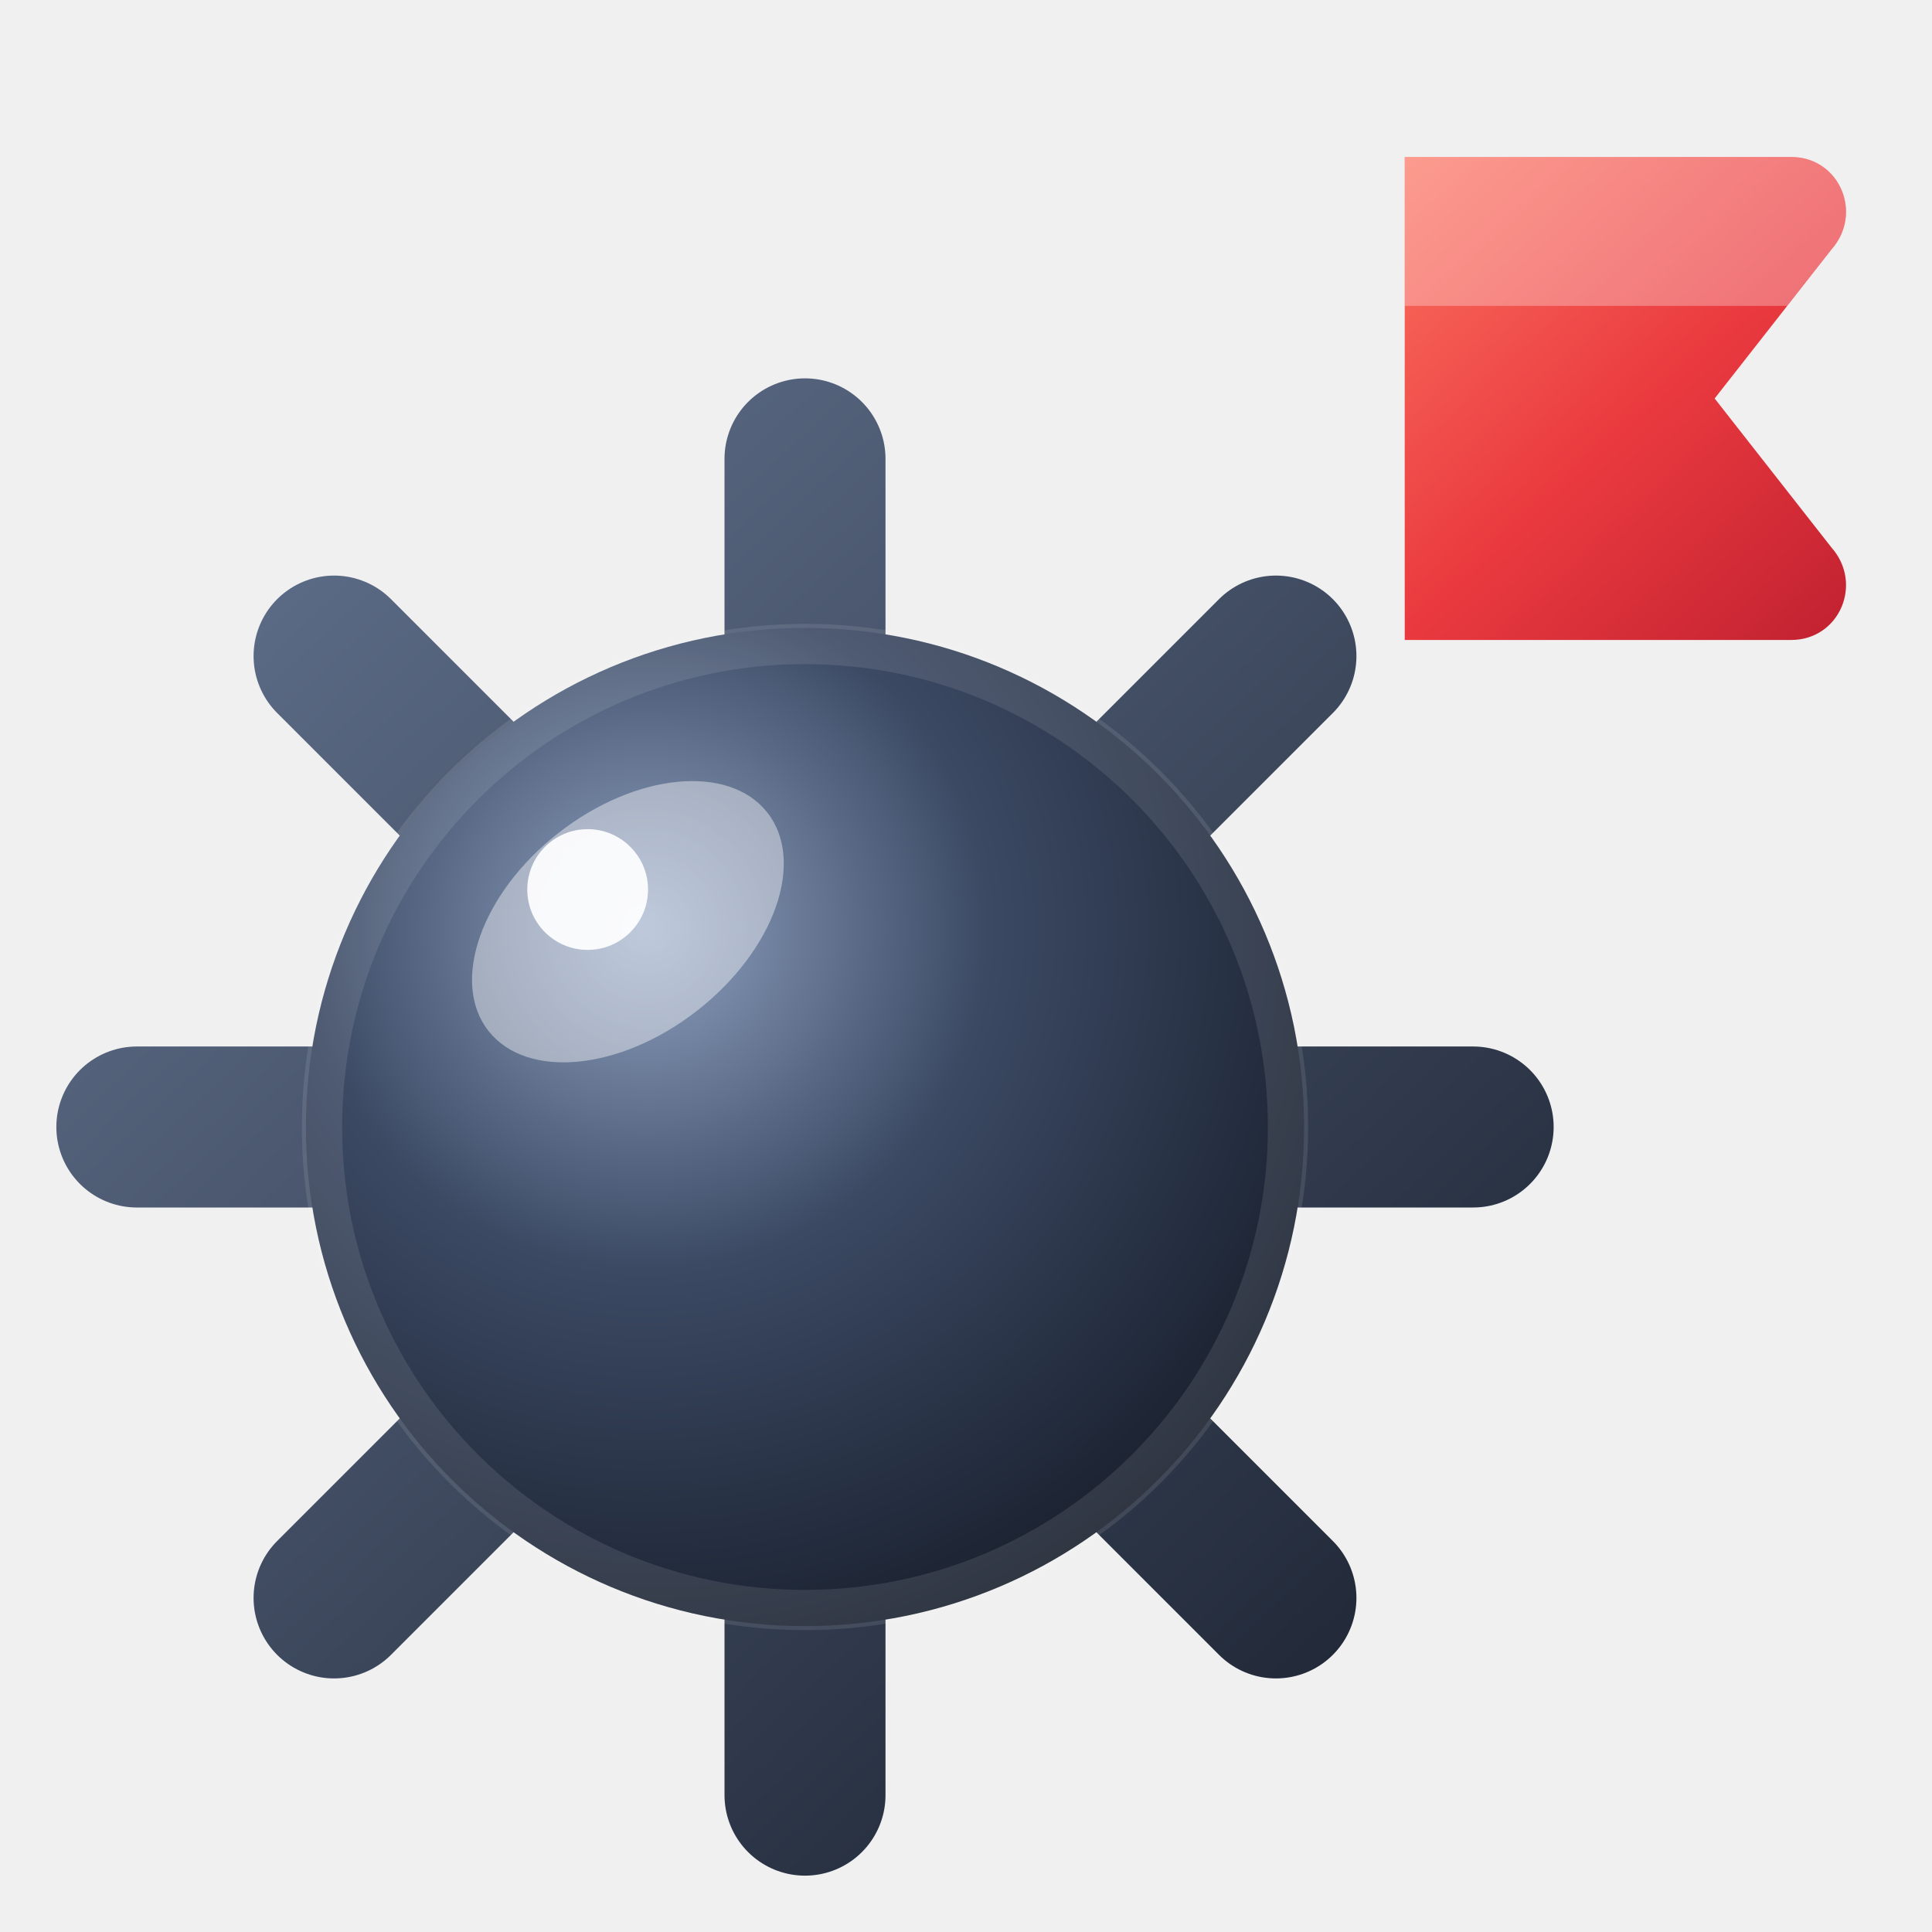
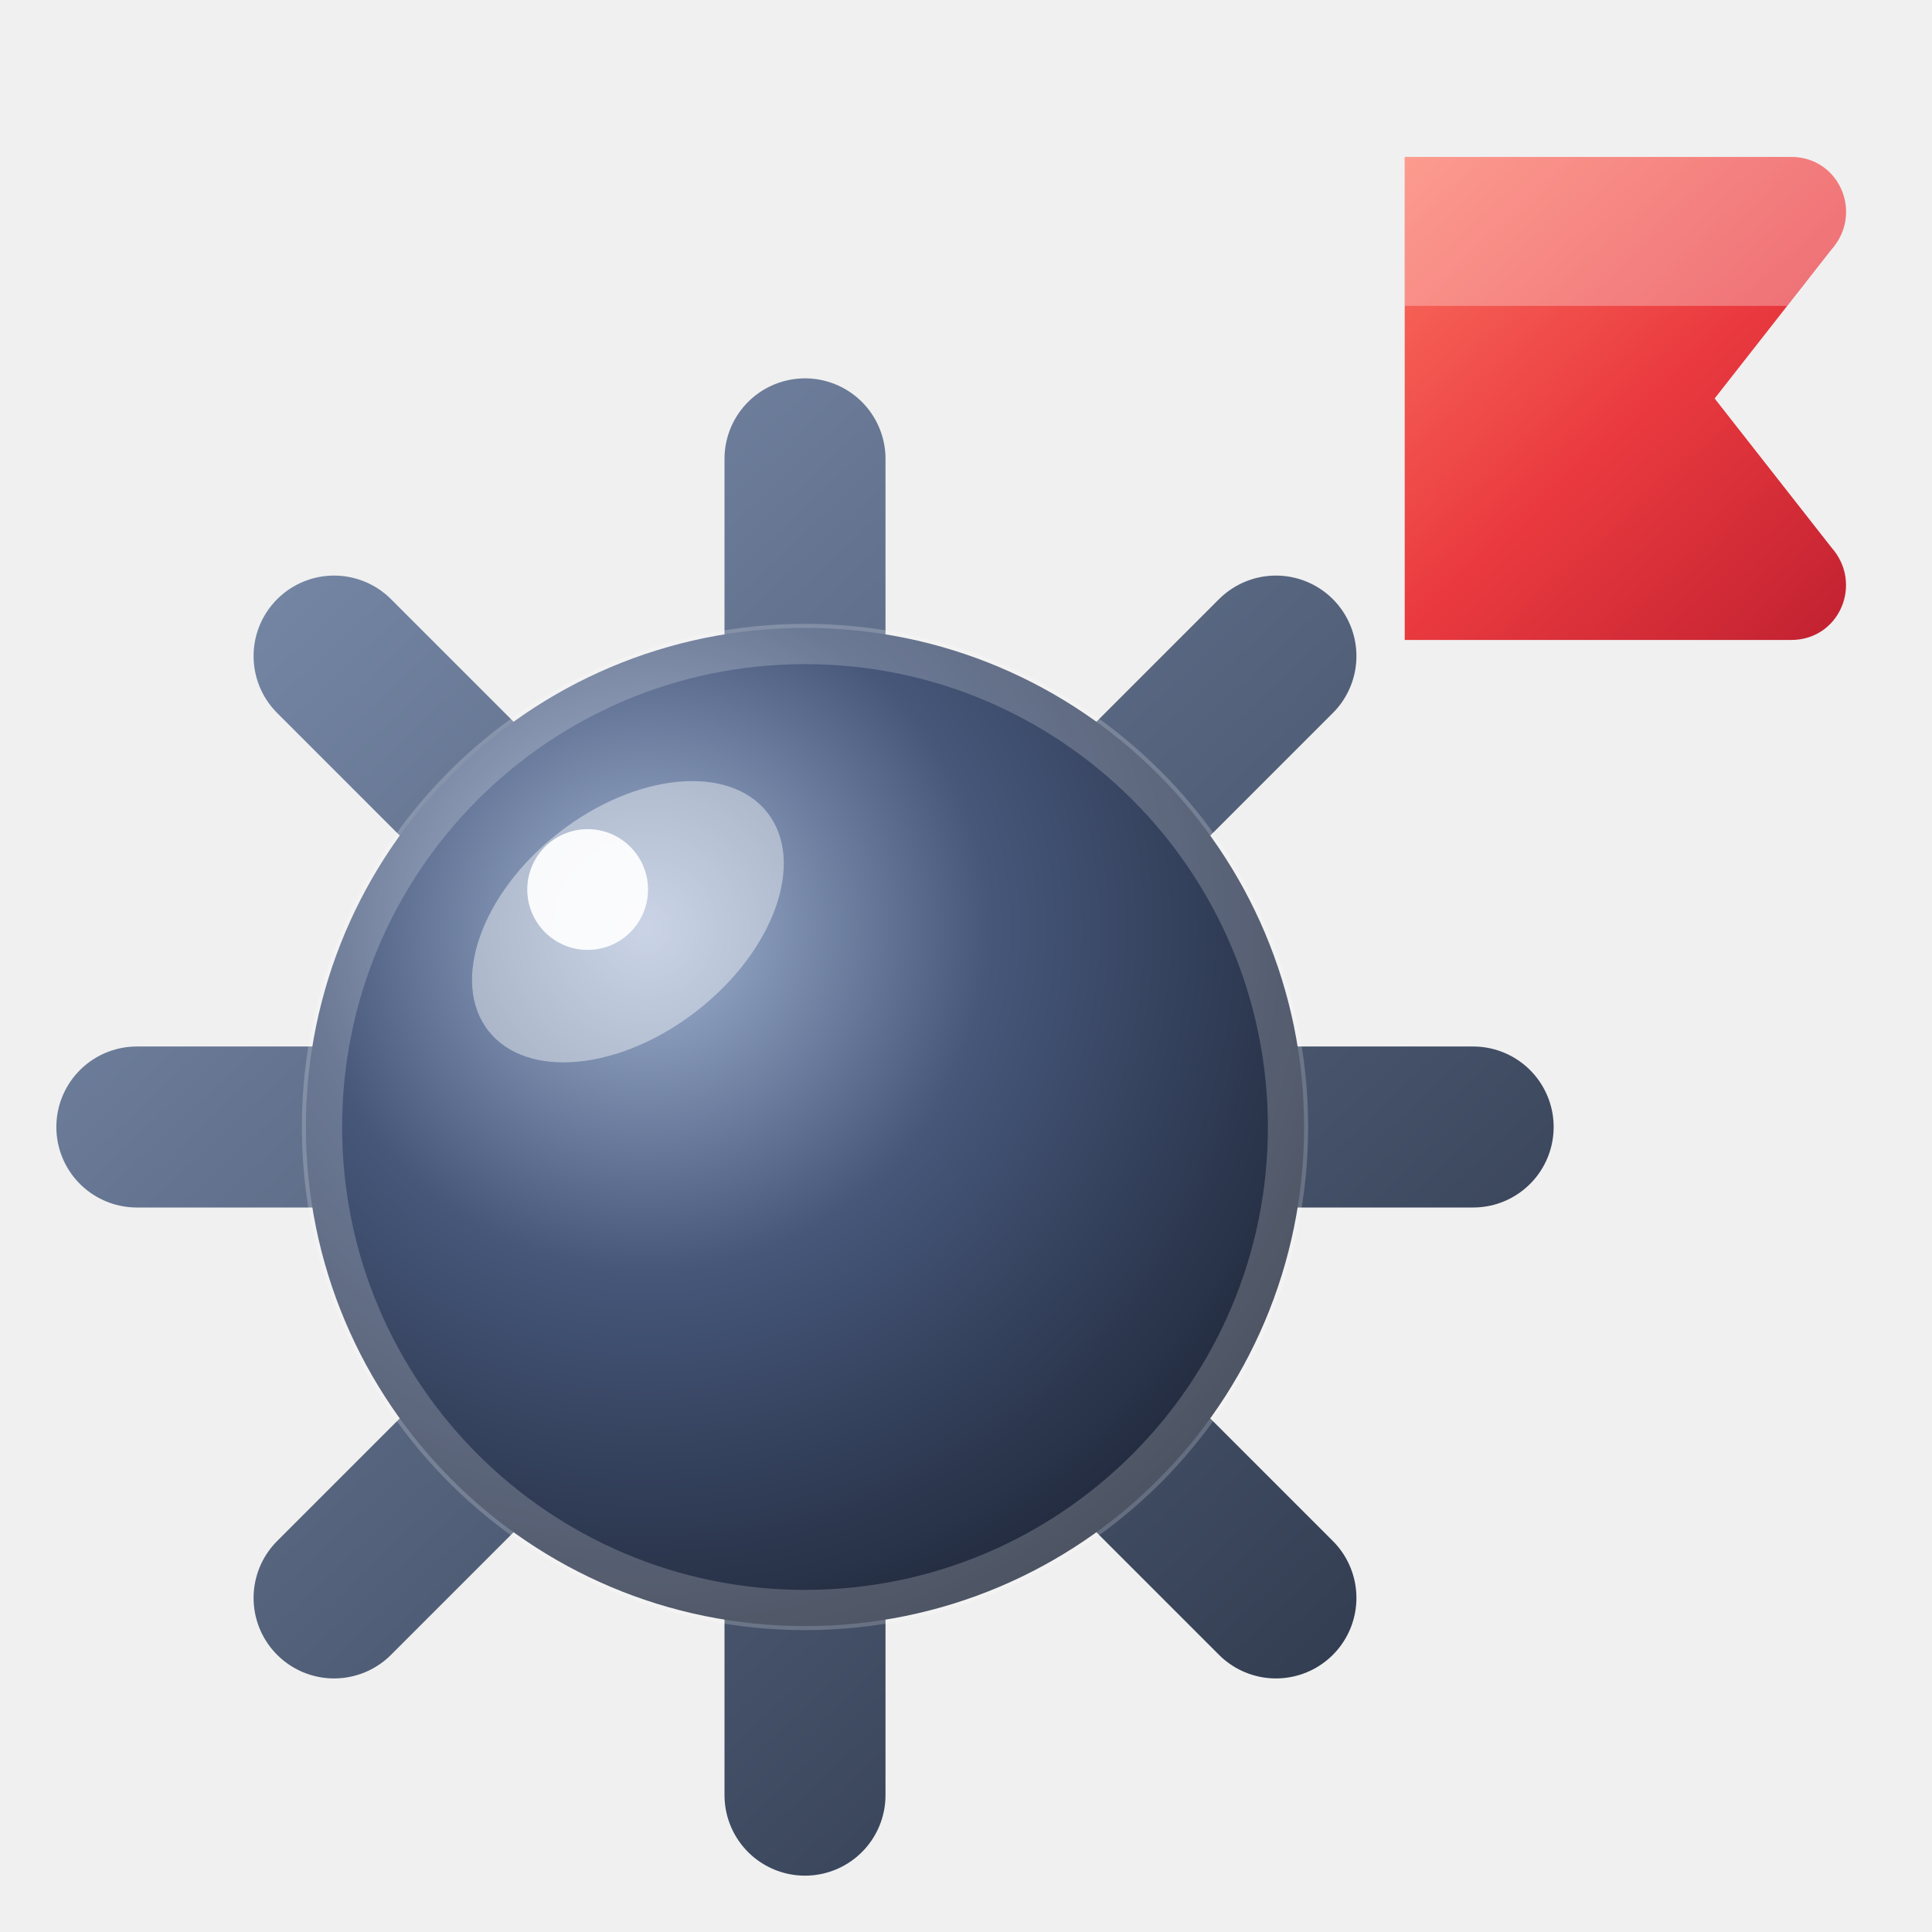
<svg xmlns="http://www.w3.org/2000/svg" viewBox="0 0 48 48">
  <defs>
    <radialGradient id="body" cx="0.34" cy="0.3" r="0.82">
-       <stop offset="0" stop-color="#8fa2c2" />
-       <stop offset="0.42" stop-color="#3b4963" />
-       <stop offset="1" stop-color="#151b27" />
+       <stop offset="0" stop-color="#a3b5d4" />
+       <stop offset="0.42" stop-color="#46577a" />
+       <stop offset="1" stop-color="#1b2232" />
    </radialGradient>
    <linearGradient id="spike" x1="4" y1="11" x2="36" y2="45" gradientUnits="userSpaceOnUse">
-       <stop offset="0" stop-color="#62728e" />
-       <stop offset="1" stop-color="#1b2230" />
+       <stop offset="0" stop-color="#7c8eae" />
+       <stop offset="1" stop-color="#2b3548" />
    </linearGradient>
    <linearGradient id="flag" x1="33" y1="3" x2="46" y2="17" gradientUnits="userSpaceOnUse">
      <stop offset="0" stop-color="#ff7d66" />
      <stop offset="0.55" stop-color="#ea3a3f" />
      <stop offset="1" stop-color="#bc1e2f" />
    </linearGradient>
    <linearGradient id="pole" x1="0" y1="0" x2="0" y2="1">
      <stop offset="0" stop-color="#e2e8f0" />
      <stop offset="1" stop-color="#8592a6" />
    </linearGradient>
  </defs>
  <path d="M33.6 3.6v20" stroke="url(#pole)" stroke-width="2.8" stroke-linecap="round" />
  <path d="M34.9 3.9h9.6c1.2 0 1.8 1.4 1 2.3l-2.9 3.7 2.9 3.7c.8.9.2 2.3-1 2.3h-9.6z" fill="url(#flag)" />
  <path d="M34.9 3.9h9.6c1.2 0 1.8 1.4 1 2.3l-1.1 1.4H34.9z" fill="#fff" opacity=".3" />
  <g stroke="url(#spike)" stroke-width="4" stroke-linecap="round">
    <path d="M20 11.4v33.2M3.4 28h33.2M8.3 16.3l23.4 23.4M31.7 16.3 8.3 39.7" />
  </g>
  <circle cx="20" cy="28" r="12.4" fill="url(#body)" />
-   <circle cx="20" cy="28" r="12" fill="none" stroke="#fff" stroke-opacity=".1" />
+   <circle cx="20" cy="28" r="12" fill="none" stroke="#fff" stroke-opacity=".2" />
  <ellipse cx="15.6" cy="22.9" rx="4.4" ry="2.8" fill="#fff" opacity=".42" transform="rotate(-38 15.6 22.9)" />
  <circle cx="14.6" cy="22.1" r="1.5" fill="#fff" opacity=".92" />
</svg>
